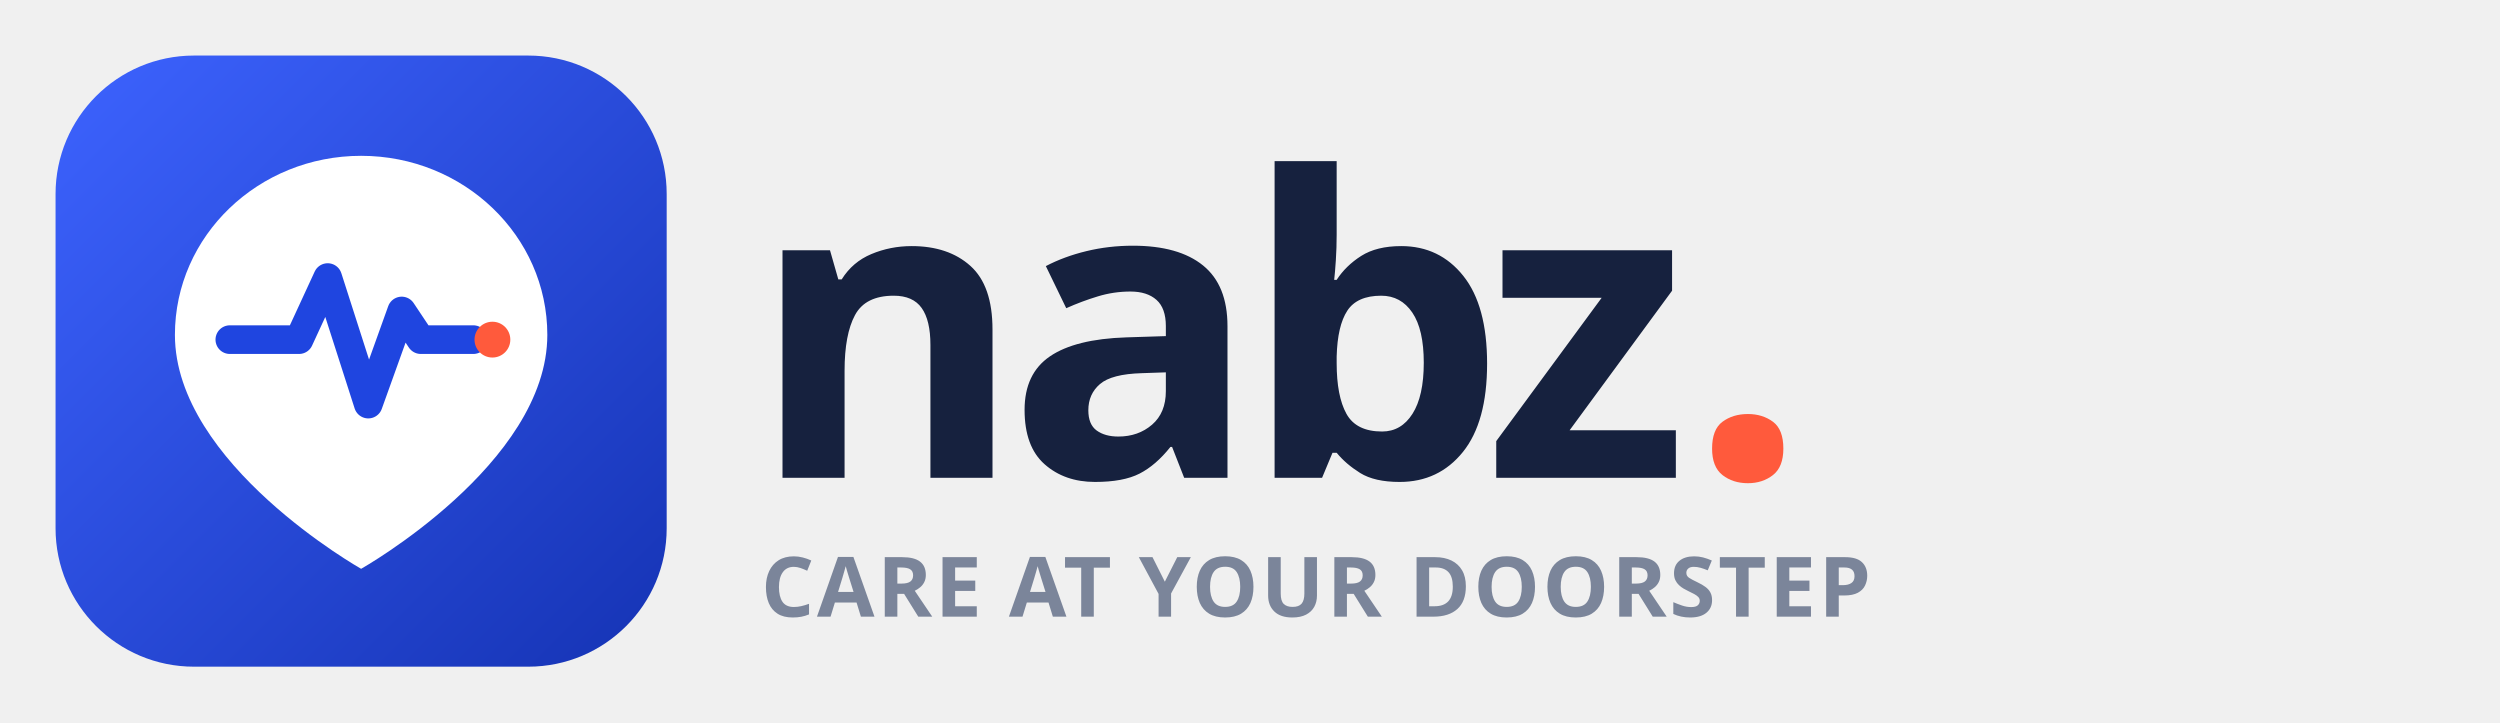
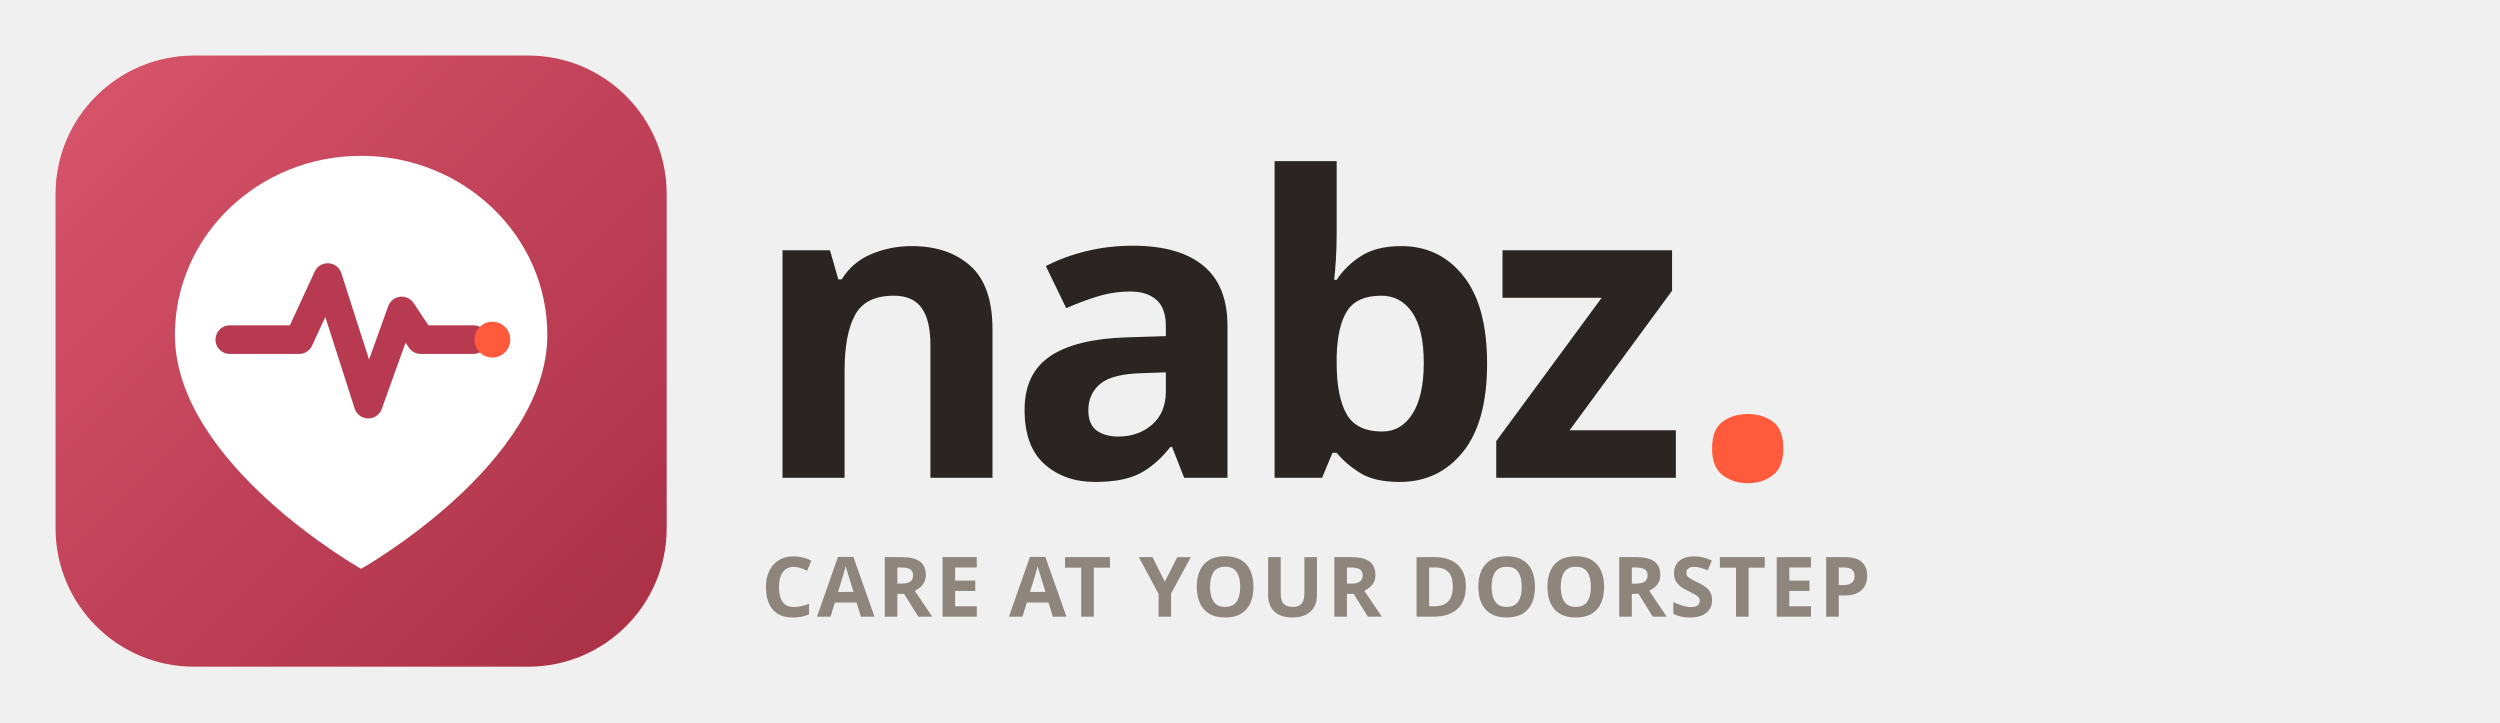
<svg xmlns="http://www.w3.org/2000/svg" viewBox="0 0 900 260" role="img" aria-label="Nabz">
  <defs>
    <linearGradient id="bg" x1="0" y1="0" x2="1" y2="1">
-       <stop offset="0" stop-color="#3d63ff" />
-       <stop offset="1" stop-color="#1533b4" />
+       <stop offset="0" stop-color="#d9556b" />
+       <stop offset="1" stop-color="#a82f45" />
    </linearGradient>
  </defs>
  <g transform="translate(20,20) scale(0.4297)">
    <rect width="512" height="512" rx="116" fill="url(#bg)" />
    <path d="M256 84c-86 0-156 67-156 150 0 108 156 196 156 196s156-88 156-196c0-83-70-150-156-150z" fill="#fff" />
-     <polyline points="146,238 204,238 228,186 262,292 290,214 306,238 350,238" fill="none" stroke="#1f45e0" stroke-width="24" stroke-linecap="round" stroke-linejoin="round" />
+     <polyline points="146,238 204,238 228,186 262,292 290,214 306,238 350,238" fill="none" stroke="#b83a50" stroke-width="24" stroke-linecap="round" stroke-linejoin="round" />
    <circle cx="366" cy="238" r="15" fill="#ff5a3c" />
  </g>
-   <text x="270" y="172" font-family="'Plus Jakarta Sans','Poppins','Segoe UI',sans-serif" font-size="150" font-weight="800" letter-spacing="-6" fill="#16213e">nabz<tspan fill="#ff5a3c">.</tspan>
+   <text x="270" y="172" font-family="'Plus Jakarta Sans','Poppins','Segoe UI',sans-serif" font-size="150" font-weight="800" letter-spacing="-6" fill="#2a2523">nabz<tspan fill="#ff5a3c">.</tspan>
  </text>
-   <text x="274" y="222" font-family="'Plus Jakarta Sans','Poppins','Segoe UI',sans-serif" font-size="30" font-weight="600" letter-spacing="1" fill="#7b859a">CARE AT YOUR DOORSTEP</text>
+   <text x="274" y="222" font-family="'Plus Jakarta Sans','Poppins','Segoe UI',sans-serif" font-size="30" font-weight="600" letter-spacing="1" fill="#8e857d">CARE AT YOUR DOORSTEP</text>
</svg>
